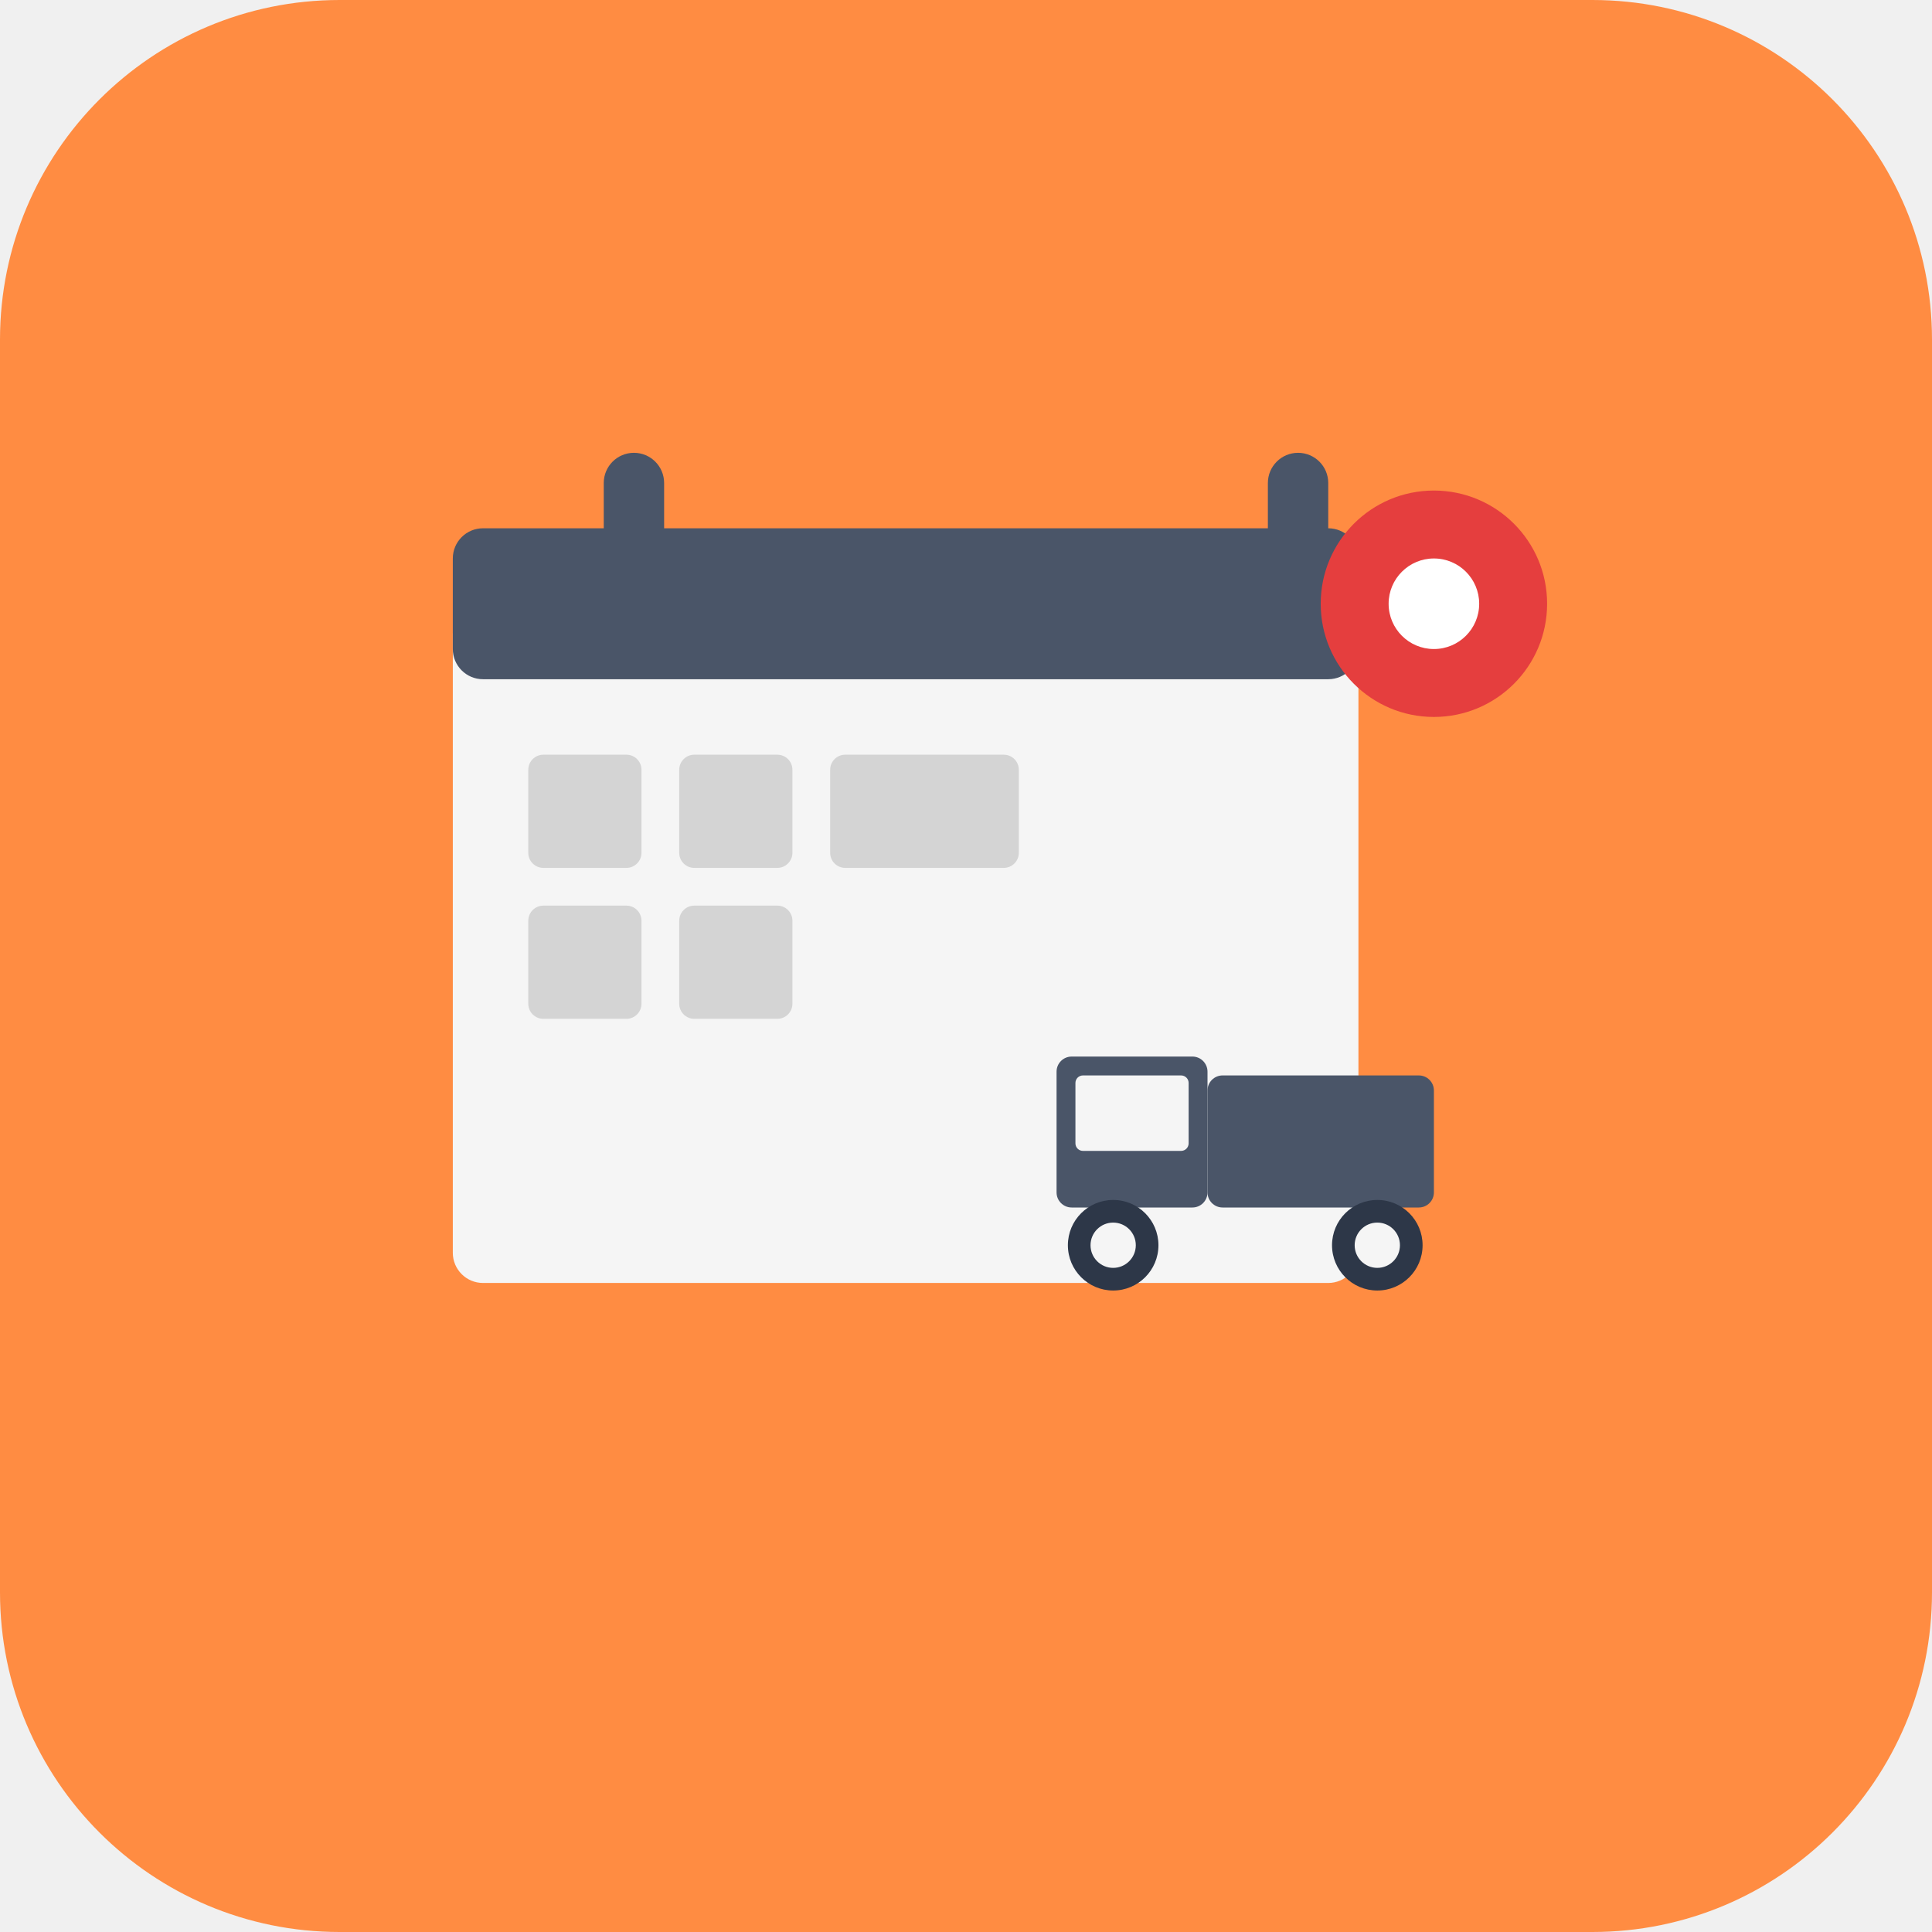
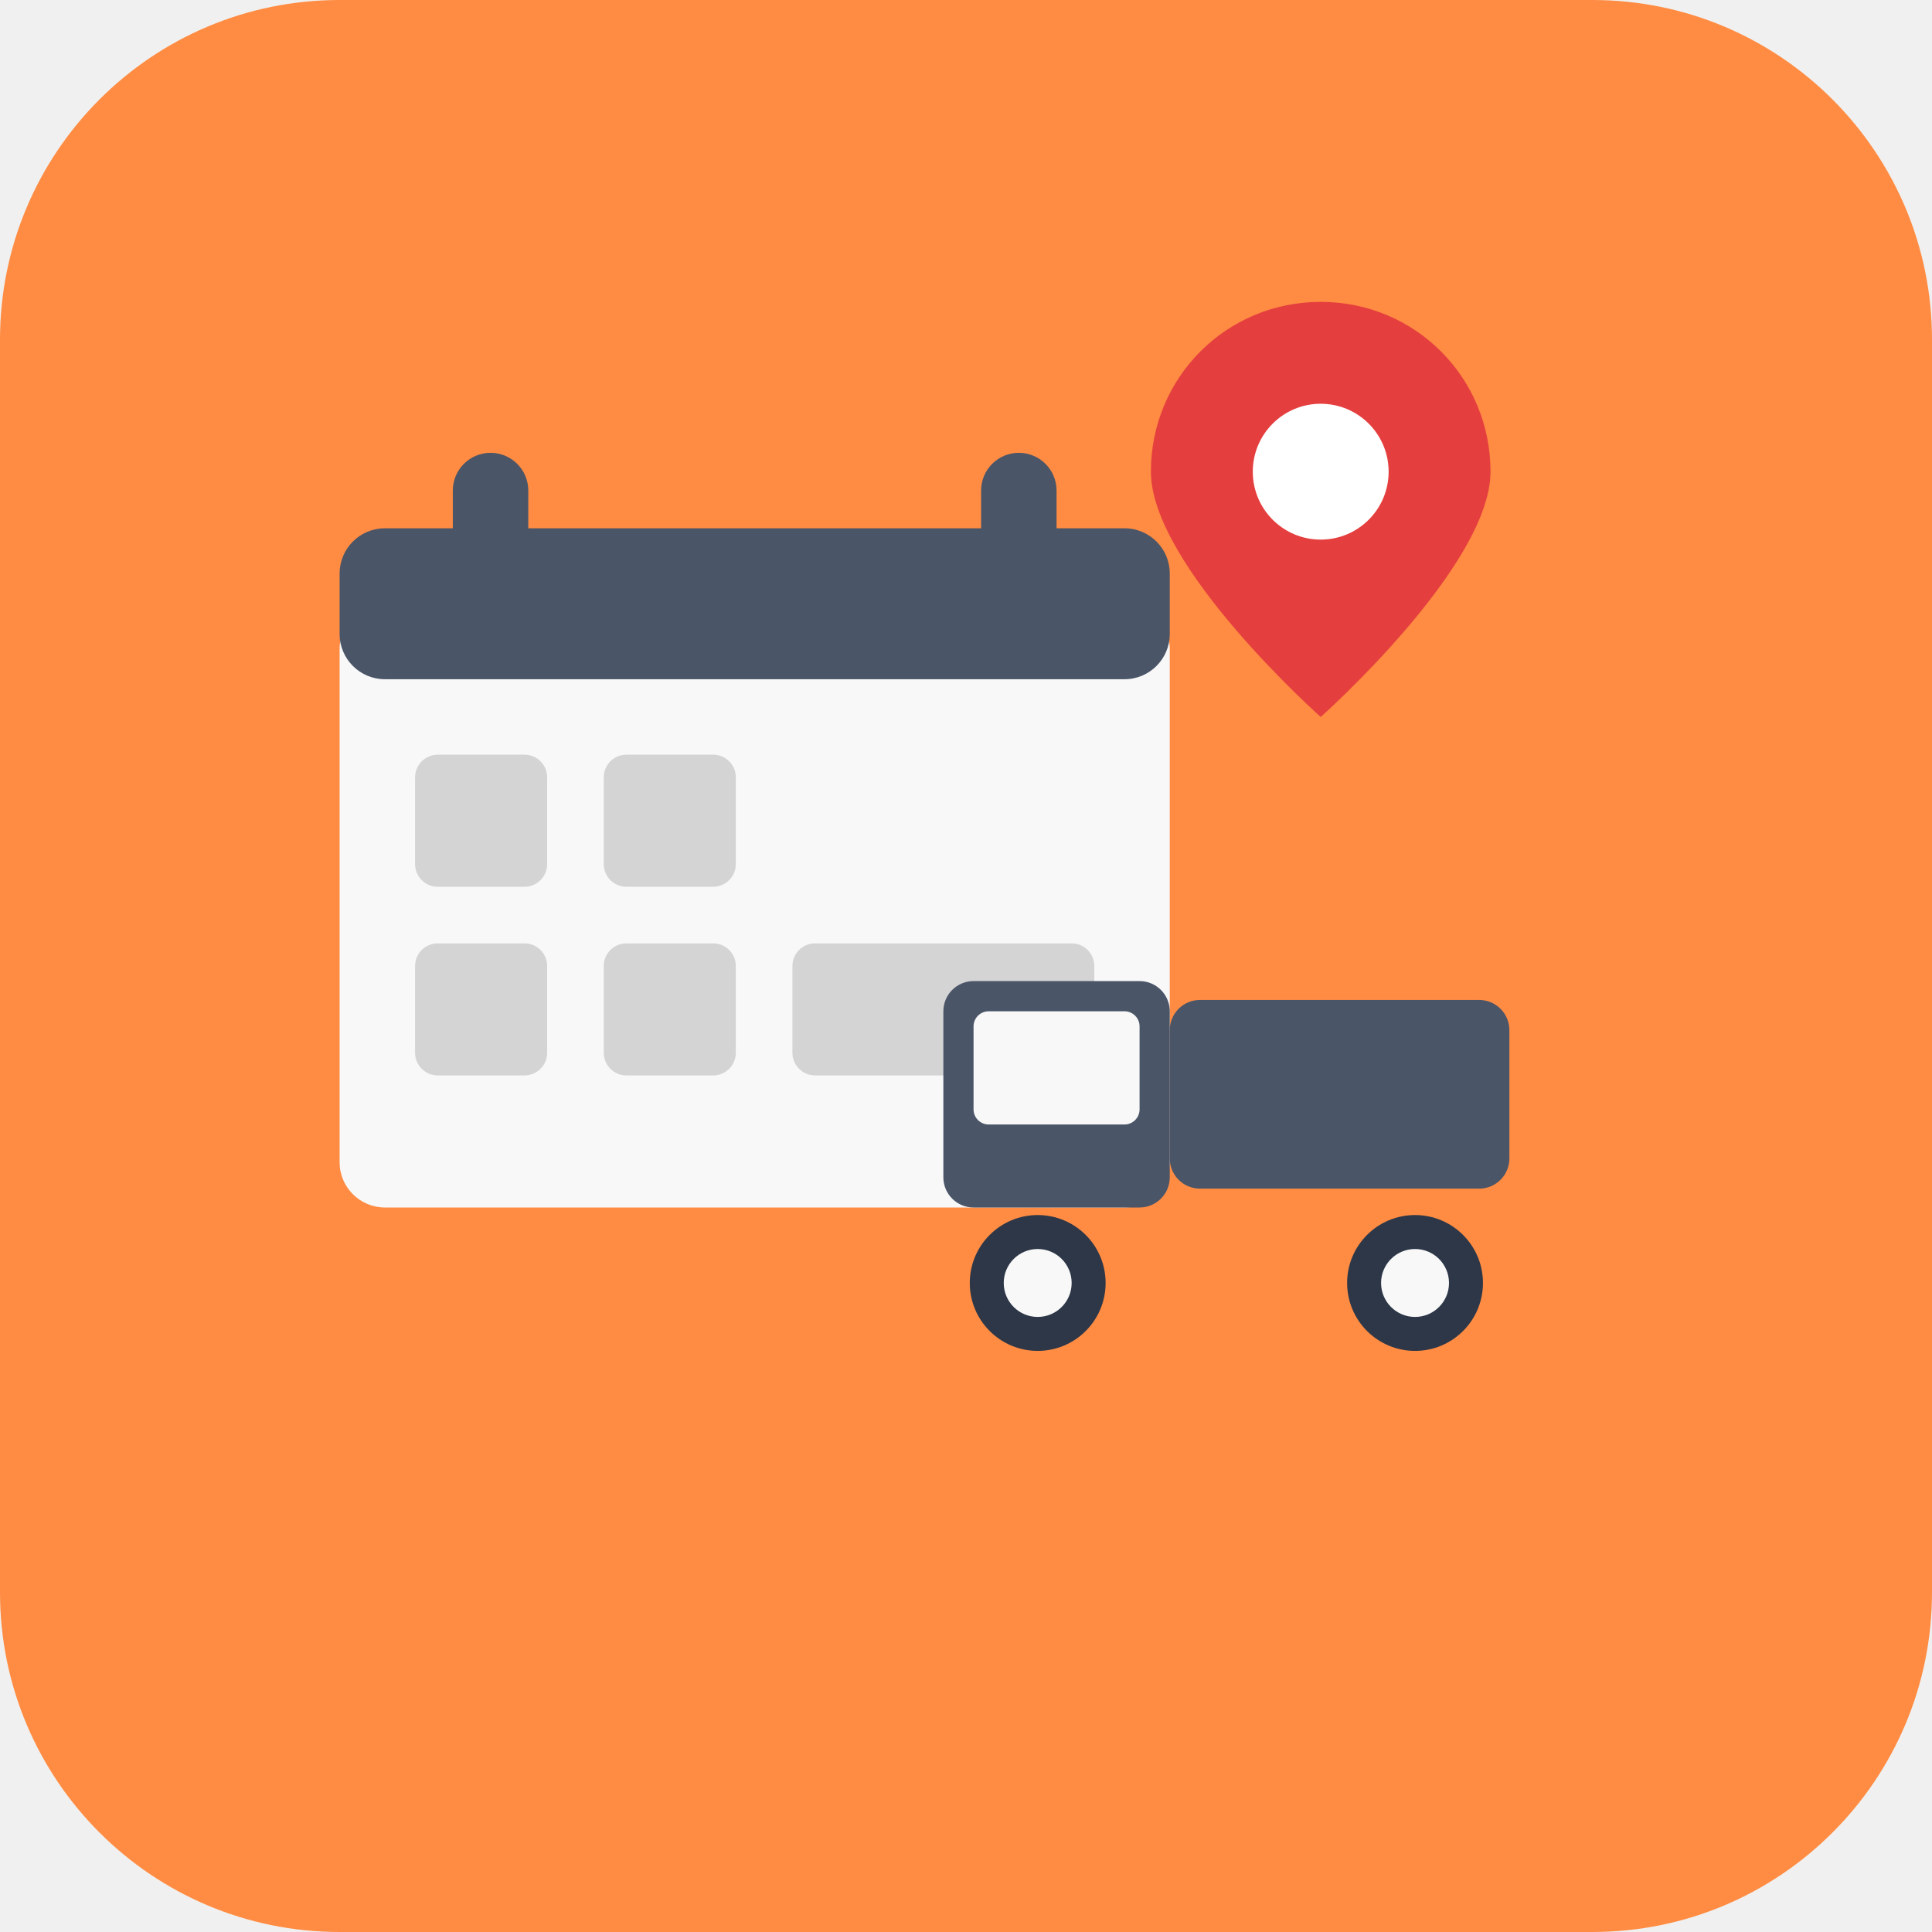
<svg xmlns="http://www.w3.org/2000/svg" viewBox="0 0 512 512">
-   <rect width="512" height="512" rx="90" fill="#ff8c42" />
-   <rect x="120" y="160" width="240" height="180" rx="8" fill="#f5f5f5" />
-   <rect x="120" y="140" width="240" height="40" rx="8" fill="#4a5568" />
-   <rect x="160" y="120" width="16" height="40" rx="8" fill="#4a5568" />
-   <rect x="336" y="120" width="16" height="40" rx="8" fill="#4a5568" />
-   <rect x="140" y="200" width="30" height="30" rx="4" fill="#d4d4d4" />
-   <rect x="180" y="200" width="30" height="30" rx="4" fill="#d4d4d4" />
-   <rect x="220" y="200" width="50" height="30" rx="4" fill="#d4d4d4" />
-   <rect x="140" y="240" width="30" height="30" rx="4" fill="#d4d4d4" />
-   <rect x="180" y="240" width="30" height="30" rx="4" fill="#d4d4d4" />
-   <g transform="translate(280,260)">
-     <rect x="0" y="20" width="40" height="40" rx="4" fill="#4a5568" />
-     <rect x="40" y="25" width="60" height="35" rx="4" fill="#4a5568" />
-     <rect x="5" y="25" width="30" height="20" rx="2" fill="#f5f5f5" />
-     <circle cx="15" cy="70" r="12" fill="#2d3748" />
-     <circle cx="15" cy="70" r="6" fill="#f5f5f5" />
-     <circle cx="85" cy="70" r="12" fill="#2d3748" />
-     <circle cx="85" cy="70" r="6" fill="#f5f5f5" />
+   <rect width="512" height="512" rx="90" fill="#FF8C42" />
+   <g transform="translate(90,120)">
+     <rect x="0" y="40" width="220" height="160" rx="12" fill="#F8F8F8" />
+     <rect x="0" y="20" width="220" height="40" rx="12" fill="#4A5568" />
+     <rect x="30" y="0" width="20" height="50" rx="10" fill="#4A5568" />
+     <rect x="170" y="0" width="20" height="50" rx="10" fill="#4A5568" />
+     <rect x="20" y="80" width="35" height="35" rx="6" fill="#D4D4D4" />
+     <rect x="70" y="80" width="35" height="35" rx="6" fill="#D4D4D4" />
+     <rect x="20" y="130" width="35" height="35" rx="6" fill="#D4D4D4" />
+     <rect x="70" y="130" width="35" height="35" rx="6" fill="#D4D4D4" />
+     <rect x="120" y="130" width="80" height="35" rx="6" fill="#D4D4D4" />
  </g>
-   <g transform="translate(380,120)">
-     <circle cx="0" cy="40" r="30" fill="#e53e3e" />
-     <circle cx="0" cy="40" r="12" fill="#ffffff" />
+   <g transform="translate(250,230)">
+     <rect x="0" y="30" width="60" height="60" rx="8" fill="#4A5568" />
+     <rect x="60" y="35" width="90" height="50" rx="8" fill="#4A5568" />
+     <rect x="8" y="38" width="44" height="30" rx="4" fill="#F8F8F8" />
+     <circle cx="25" cy="110" r="18" fill="#2D3748" />
+     <circle cx="25" cy="110" r="9" fill="#F8F8F8" />
+     <circle cx="125" cy="110" r="18" fill="#2D3748" />
+     <circle cx="125" cy="110" r="9" fill="#F8F8F8" />
+   </g>
+   <g transform="translate(350,80)">
+     <path d="M 0,0 C -25,0 -45,20 -45,45 C -45,70 0,110 0,110 C 0,110 45,70 45,45 C 45,20 25,0 0,0 Z" fill="#E53E3E" />
+     <circle cx="0" cy="45" r="18" fill="#FFFFFF" />
  </g>
</svg>
